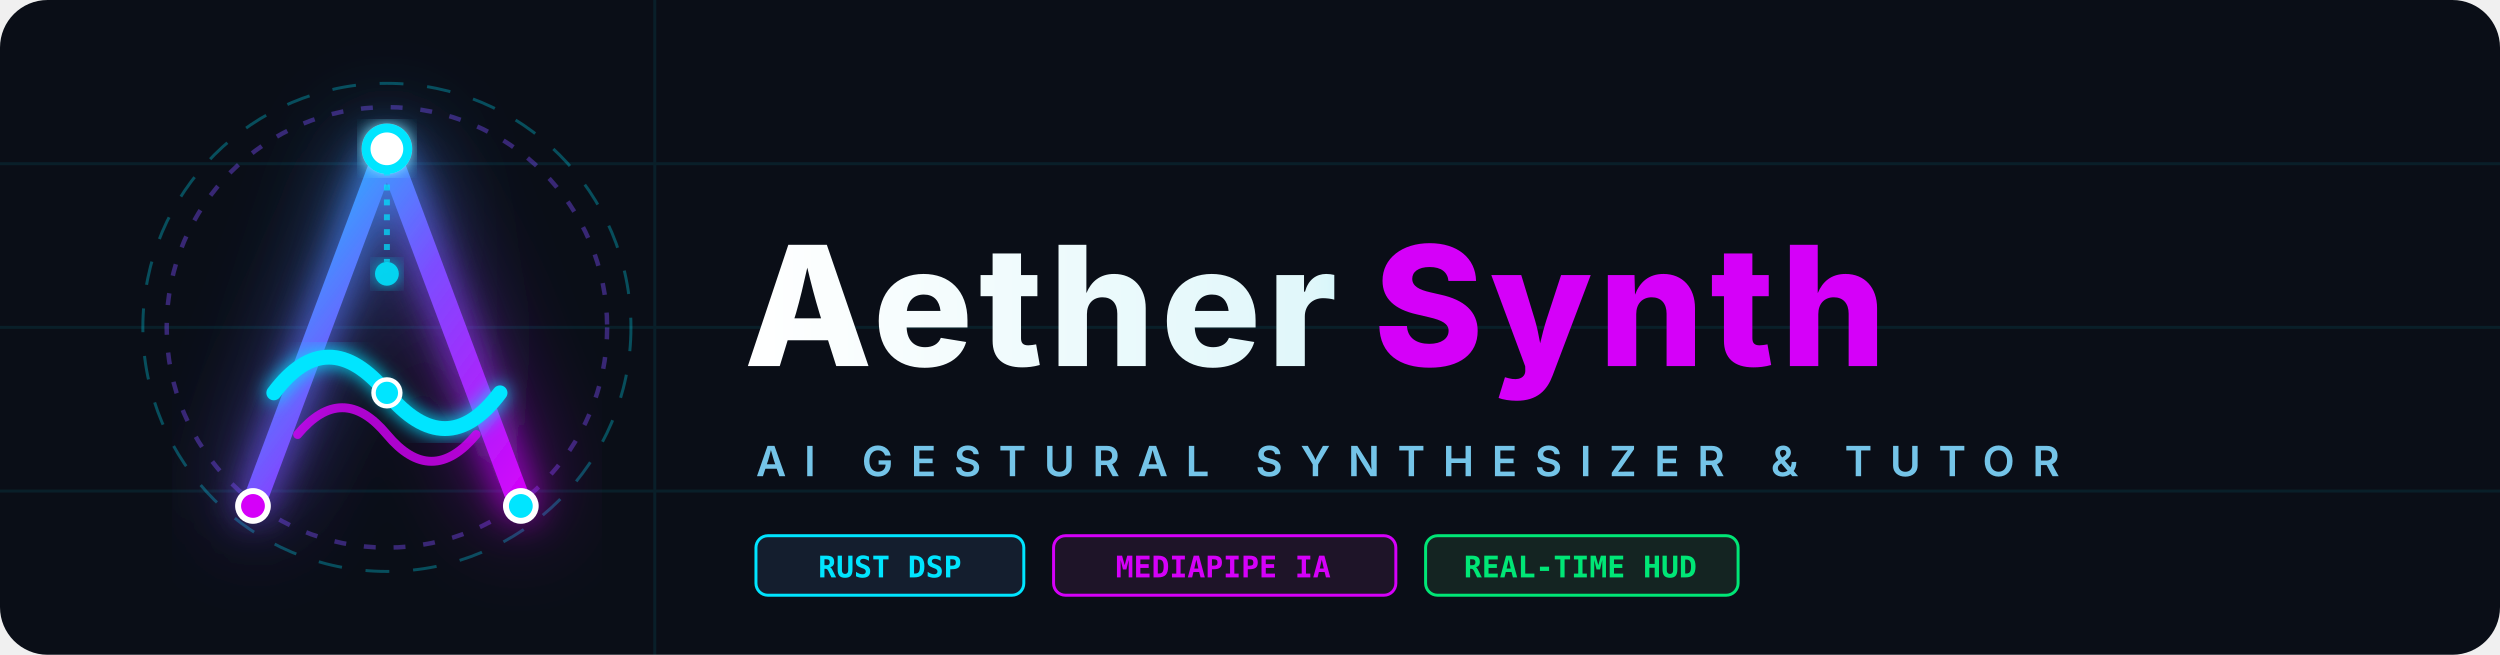
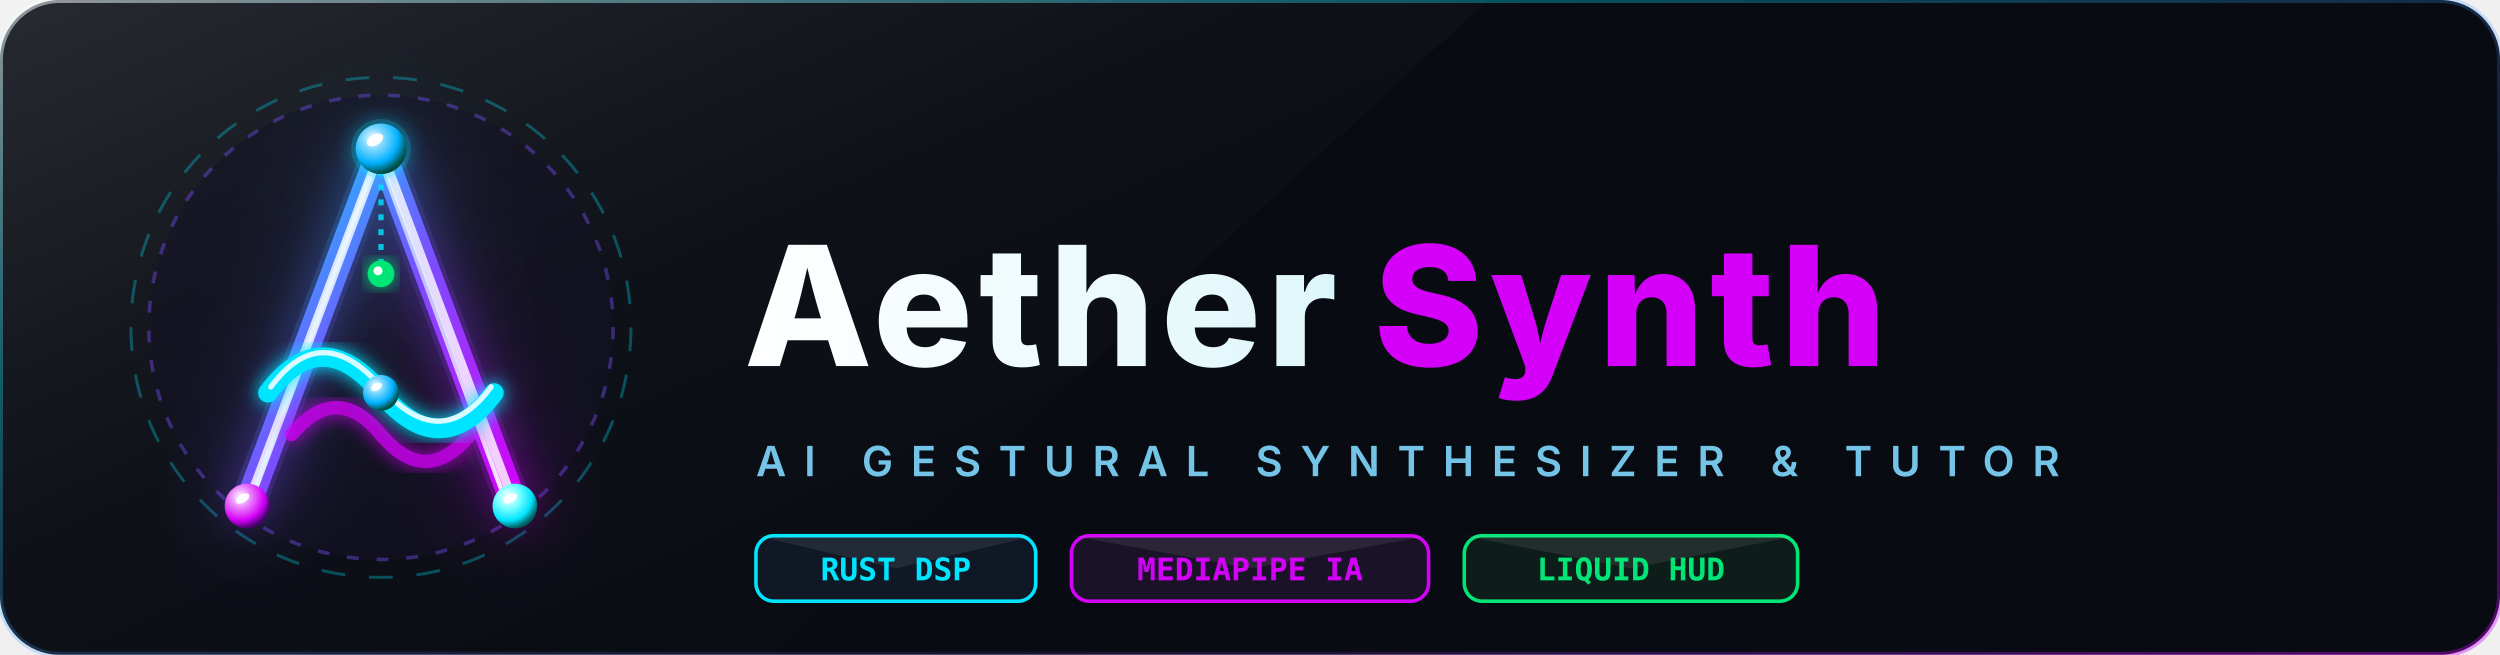
<svg xmlns="http://www.w3.org/2000/svg" viewBox="0 0 840 220" width="840" height="220">
  <defs>
    <linearGradient id="neonCyanPurple" x1="0%" y1="0%" x2="100%" y2="100%">
      <stop offset="0%" stop-color="#00E5FF" />
      <stop offset="50%" stop-color="#7C4DFF" />
      <stop offset="100%" stop-color="#D500F9" />
    </linearGradient>
-     <linearGradient id="glowCyan" x1="0%" y1="0%" x2="0%" y2="100%">
-       <stop offset="0%" stop-color="#00E5FF" stop-opacity="0.8" />
-       <stop offset="100%" stop-color="#00E5FF" stop-opacity="0" />
+     <linearGradient id="glassPrimaryBevel" x1="0%" y1="0%" x2="100%" y2="100%">
+       <stop offset="0%" stop-color="#FFFFFF" stop-opacity="0.8" />
+       <stop offset="30%" stop-color="#00E5FF" stop-opacity="0.5" />
+       <stop offset="70%" stop-color="#7C4DFF" stop-opacity="0.2" />
+       <stop offset="100%" stop-color="#D500F9" stop-opacity="0.6" />
    </linearGradient>
+     <linearGradient id="glassSheenBanner" x1="0%" y1="0%" x2="100%" y2="100%">
+       <stop offset="0%" stop-color="#FFFFFF" stop-opacity="0.18" />
+       <stop offset="40%" stop-color="#FFFFFF" stop-opacity="0.04" />
+       <stop offset="100%" stop-color="#000000" stop-opacity="0" />
+     </linearGradient>
+     <linearGradient id="tubeSpecularPrimary" x1="0%" y1="0%" x2="100%" y2="100%">
+       <stop offset="0%" stop-color="#FFFFFF" stop-opacity="0.95" />
+       <stop offset="50%" stop-color="#E0F7FA" stop-opacity="0.7" />
+       <stop offset="100%" stop-color="#FFFFFF" stop-opacity="0.95" />
+     </linearGradient>
+     <radialGradient id="orbApexPrimary" cx="35%" cy="30%" r="70%">
+       <stop offset="0%" stop-color="#FFFFFF" />
+       <stop offset="30%" stop-color="#80D8FF" />
+       <stop offset="70%" stop-color="#00B0FF" />
+       <stop offset="100%" stop-color="#004D40" />
+     </radialGradient>
+     <radialGradient id="orbMagentaPrimary" cx="35%" cy="30%" r="70%">
+       <stop offset="0%" stop-color="#FFFFFF" />
+       <stop offset="35%" stop-color="#EA80FC" />
+       <stop offset="75%" stop-color="#D500F9" />
+       <stop offset="100%" stop-color="#4A0072" />
+     </radialGradient>
+     <radialGradient id="orbCyanPrimary" cx="35%" cy="30%" r="70%">
+       <stop offset="0%" stop-color="#FFFFFF" />
+       <stop offset="35%" stop-color="#84FFFF" />
+       <stop offset="75%" stop-color="#00E5FF" />
+       <stop offset="100%" stop-color="#006064" />
+     </radialGradient>
    <linearGradient id="textGrad" x1="0%" y1="0%" x2="100%" y2="0%">
      <stop offset="0%" stop-color="#FFFFFF" />
      <stop offset="50%" stop-color="#E0F7FA" />
      <stop offset="100%" stop-color="#00E5FF" />
    </linearGradient>
    <filter id="neonGlow" x="-30%" y="-30%" width="160%" height="160%">
      <feGaussianBlur stdDeviation="6" result="blur1" />
      <feGaussianBlur stdDeviation="14" result="blur2" />
      <feMerge>
        <feMergeNode in="blur2" />
        <feMergeNode in="blur1" />
        <feMergeNode in="SourceGraphic" />
      </feMerge>
    </filter>
    <filter id="subtleGlow" x="-20%" y="-20%" width="140%" height="140%">
      <feGaussianBlur stdDeviation="3" result="blur" />
      <feMerge>
        <feMergeNode in="blur" />
        <feMergeNode in="SourceGraphic" />
      </feMerge>
    </filter>
  </defs>
-   <rect width="100%" height="100%" fill="#0A0E17" rx="16" />
-   <g opacity="0.08" stroke="#00E5FF" stroke-width="1">
-     <line x1="0" y1="55" x2="840" y2="55" />
-     <line x1="0" y1="110" x2="840" y2="110" />
-     <line x1="0" y1="165" x2="840" y2="165" />
-     <line x1="220" y1="0" x2="220" y2="220" />
-   </g>
-   <g transform="translate(40, 20)">
-     <circle cx="90" cy="90" r="74" fill="none" stroke="#7C4DFF" stroke-width="1.5" stroke-dasharray="4 6" opacity="0.4" />
-     <circle cx="90" cy="90" r="82" fill="none" stroke="#00E5FF" stroke-width="1" stroke-dasharray="8 8" opacity="0.3" />
-     <path d="M 45,150 L 90,30 L 135,150" fill="none" stroke="url(#neonCyanPurple)" stroke-width="8" stroke-linecap="round" stroke-linejoin="round" filter="url(#neonGlow)" />
-     <path d="M 52,112 Q 70,88 90,112 T 128,112" fill="none" stroke="#00E5FF" stroke-width="5" stroke-linecap="round" filter="url(#subtleGlow)" />
-     <path d="M 60,126 Q 75,108 90,126 T 120,126" fill="none" stroke="#D500F9" stroke-width="3" stroke-linecap="round" opacity="0.8" />
-     <circle cx="90" cy="30" r="7" fill="#FFFFFF" stroke="#00E5FF" stroke-width="3" filter="url(#subtleGlow)" />
-     <circle cx="45" cy="150" r="5" fill="#D500F9" stroke="#FFFFFF" stroke-width="2" />
-     <circle cx="135" cy="150" r="5" fill="#00E5FF" stroke="#FFFFFF" stroke-width="2" />
-     <circle cx="90" cy="112" r="4.5" fill="#00E5FF" stroke="#FFFFFF" stroke-width="1.5" />
-     <circle cx="90" cy="72" r="4" fill="#00E5FF" opacity="0.9" filter="url(#subtleGlow)" />
-     <line x1="90" y1="37" x2="90" y2="68" stroke="#00E5FF" stroke-width="2" stroke-dasharray="2 3" opacity="0.7" />
+   <rect width="100%" height="100%" fill="#080B12" rx="20" />
+   <rect width="100%" height="100%" rx="20" fill="none" stroke="url(#glassPrimaryBevel)" stroke-width="2" opacity="0.65" />
+   <path d="M 0,0 L 500,0 L 260,220 L 0,220 Z" fill="url(#glassSheenBanner)" opacity="0.7" />
+   <g transform="translate(38, 20)">
+     <circle cx="90" cy="90" r="78" fill="#141126" opacity="0.5" />
+     <circle cx="90" cy="90" r="78" fill="none" stroke="#7C4DFF" stroke-width="1.2" stroke-dasharray="4 6" opacity="0.4" />
+     <circle cx="90" cy="90" r="84" fill="none" stroke="#00E5FF" stroke-width="1" stroke-dasharray="8 8" opacity="0.3" />
+     <path d="M 45,150 L 90,30 L 135,150" fill="none" stroke="url(#neonCyanPurple)" stroke-width="12" stroke-linecap="round" stroke-linejoin="round" opacity="0.4" filter="url(#neonGlow)" />
+     <path d="M 45,150 L 90,30 L 135,150" fill="none" stroke="url(#neonCyanPurple)" stroke-width="9" stroke-linecap="round" stroke-linejoin="round" />
+     <path d="M 45,150 L 90,30 L 135,150" fill="none" stroke="#FFFFFF" stroke-width="3" stroke-linecap="round" stroke-linejoin="round" opacity="0.8" />
+     <path d="M 47,146 L 89,32 L 131,146" fill="none" stroke="url(#tubeSpecularPrimary)" stroke-width="1.5" stroke-linecap="round" stroke-linejoin="round" opacity="0.95" />
+     <path d="M 60,126 Q 75,108 90,126 T 120,126" fill="none" stroke="#D500F9" stroke-width="4.5" stroke-linecap="round" opacity="0.8" filter="url(#subtleGlow)" />
+     <path d="M 52,112 Q 70,88 90,112 T 128,112" fill="none" stroke="#00E5FF" stroke-width="6.5" stroke-linecap="round" filter="url(#subtleGlow)" />
+     <path d="M 53,110 Q 70,87 90,110 T 127,110" fill="none" stroke="#FFFFFF" stroke-width="1.8" stroke-linecap="round" opacity="0.85" />
+     <line x1="90" y1="37" x2="90" y2="68" stroke="#00E5FF" stroke-width="1.8" stroke-dasharray="2 3" opacity="0.8" />
+     <circle cx="90" cy="72" r="4.5" fill="#00E676" filter="url(#subtleGlow)" />
+     <circle cx="89" cy="71" r="1.5" fill="#FFFFFF" />
+     <circle cx="90" cy="30" r="10" fill="#00E5FF" opacity="0.3" filter="url(#subtleGlow)" />
+     <circle cx="90" cy="30" r="8.5" fill="url(#orbApexPrimary)" />
+     <ellipse cx="88" cy="27" rx="3" ry="1.8" transform="rotate(-30 88 27)" fill="#FFFFFF" opacity="0.95" />
+     <circle cx="45" cy="150" r="7.5" fill="url(#orbMagentaPrimary)" />
+     <ellipse cx="43.5" cy="147.5" rx="2.5" ry="1.4" transform="rotate(-30 43.5 147.5)" fill="#FFFFFF" opacity="0.9" />
+     <circle cx="135" cy="150" r="7.5" fill="url(#orbCyanPrimary)" />
+     <ellipse cx="133.5" cy="147.5" rx="2.5" ry="1.4" transform="rotate(-30 133.5 147.5)" fill="#FFFFFF" opacity="0.9" />
+     <circle cx="90" cy="112" r="6" fill="url(#orbApexPrimary)" />
+     <ellipse cx="88.5" cy="110" rx="2" ry="1.2" transform="rotate(-30 88.5 110)" fill="#FFFFFF" opacity="0.9" />
  </g>
  <g transform="translate(250, 75)">
    <text x="0" y="48" font-family="system-ui, -apple-system, sans-serif" font-weight="800" font-size="56" letter-spacing="2">
      <tspan fill="url(#textGrad)">Aether</tspan>
      <tspan fill="#D500F9" filter="url(#subtleGlow)">Synth</tspan>
    </text>
    <text x="4" y="85" font-family="system-ui, -apple-system, sans-serif" font-weight="600" font-size="14" fill="#80D8FF" letter-spacing="6" opacity="0.9">
      AI GESTURAL SYNTHESIZER &amp; TUTOR
    </text>
    <g transform="translate(4, 105)">
-       <rect x="0" y="0" width="90" height="20" rx="4" fill="#141E2E" stroke="#00E5FF" stroke-width="1" />
-       <text x="45" y="14" font-family="monospace" font-size="10" fill="#00E5FF" text-anchor="middle" font-weight="bold">RUST DSP</text>
-       <rect x="100" y="0" width="115" height="20" rx="4" fill="#1E1428" stroke="#D500F9" stroke-width="1" />
-       <text x="157" y="14" font-family="monospace" font-size="10" fill="#D500F9" text-anchor="middle" font-weight="bold">MEDIAPIPE IA</text>
-       <rect x="225" y="0" width="105" height="20" rx="4" fill="#142422" stroke="#00E676" stroke-width="1" />
-       <text x="277" y="14" font-family="monospace" font-size="10" fill="#00E676" text-anchor="middle" font-weight="bold">REAL-TIME HUD</text>
+       <rect x="0" y="0" width="94" height="22" rx="6" fill="#101826" stroke="#00E5FF" stroke-width="1.2" />
+       <path d="M 0,0 L 94,0 L 47,11 Z" fill="#FFFFFF" opacity="0.08" />
+       <text x="47" y="15" font-family="monospace" font-size="10.5" fill="#00E5FF" text-anchor="middle" font-weight="bold">RUST DSP</text>
+       <rect x="106" y="0" width="120" height="22" rx="6" fill="#1A1226" stroke="#D500F9" stroke-width="1.2" />
+       <path d="M 106,0 L 226,0 L 166,11 Z" fill="#FFFFFF" opacity="0.08" />
+       <text x="166" y="15" font-family="monospace" font-size="10.5" fill="#D500F9" text-anchor="middle" font-weight="bold">MEDIAPIPE IA</text>
+       <rect x="238" y="0" width="112" height="22" rx="6" fill="#0E1C1A" stroke="#00E676" stroke-width="1.2" />
+       <path d="M 238,0 L 350,0 L 294,11 Z" fill="#FFFFFF" opacity="0.08" />
+       <text x="294" y="15" font-family="monospace" font-size="10.5" fill="#00E676" text-anchor="middle" font-weight="bold">LIQUID HUD</text>
    </g>
  </g>
</svg>
